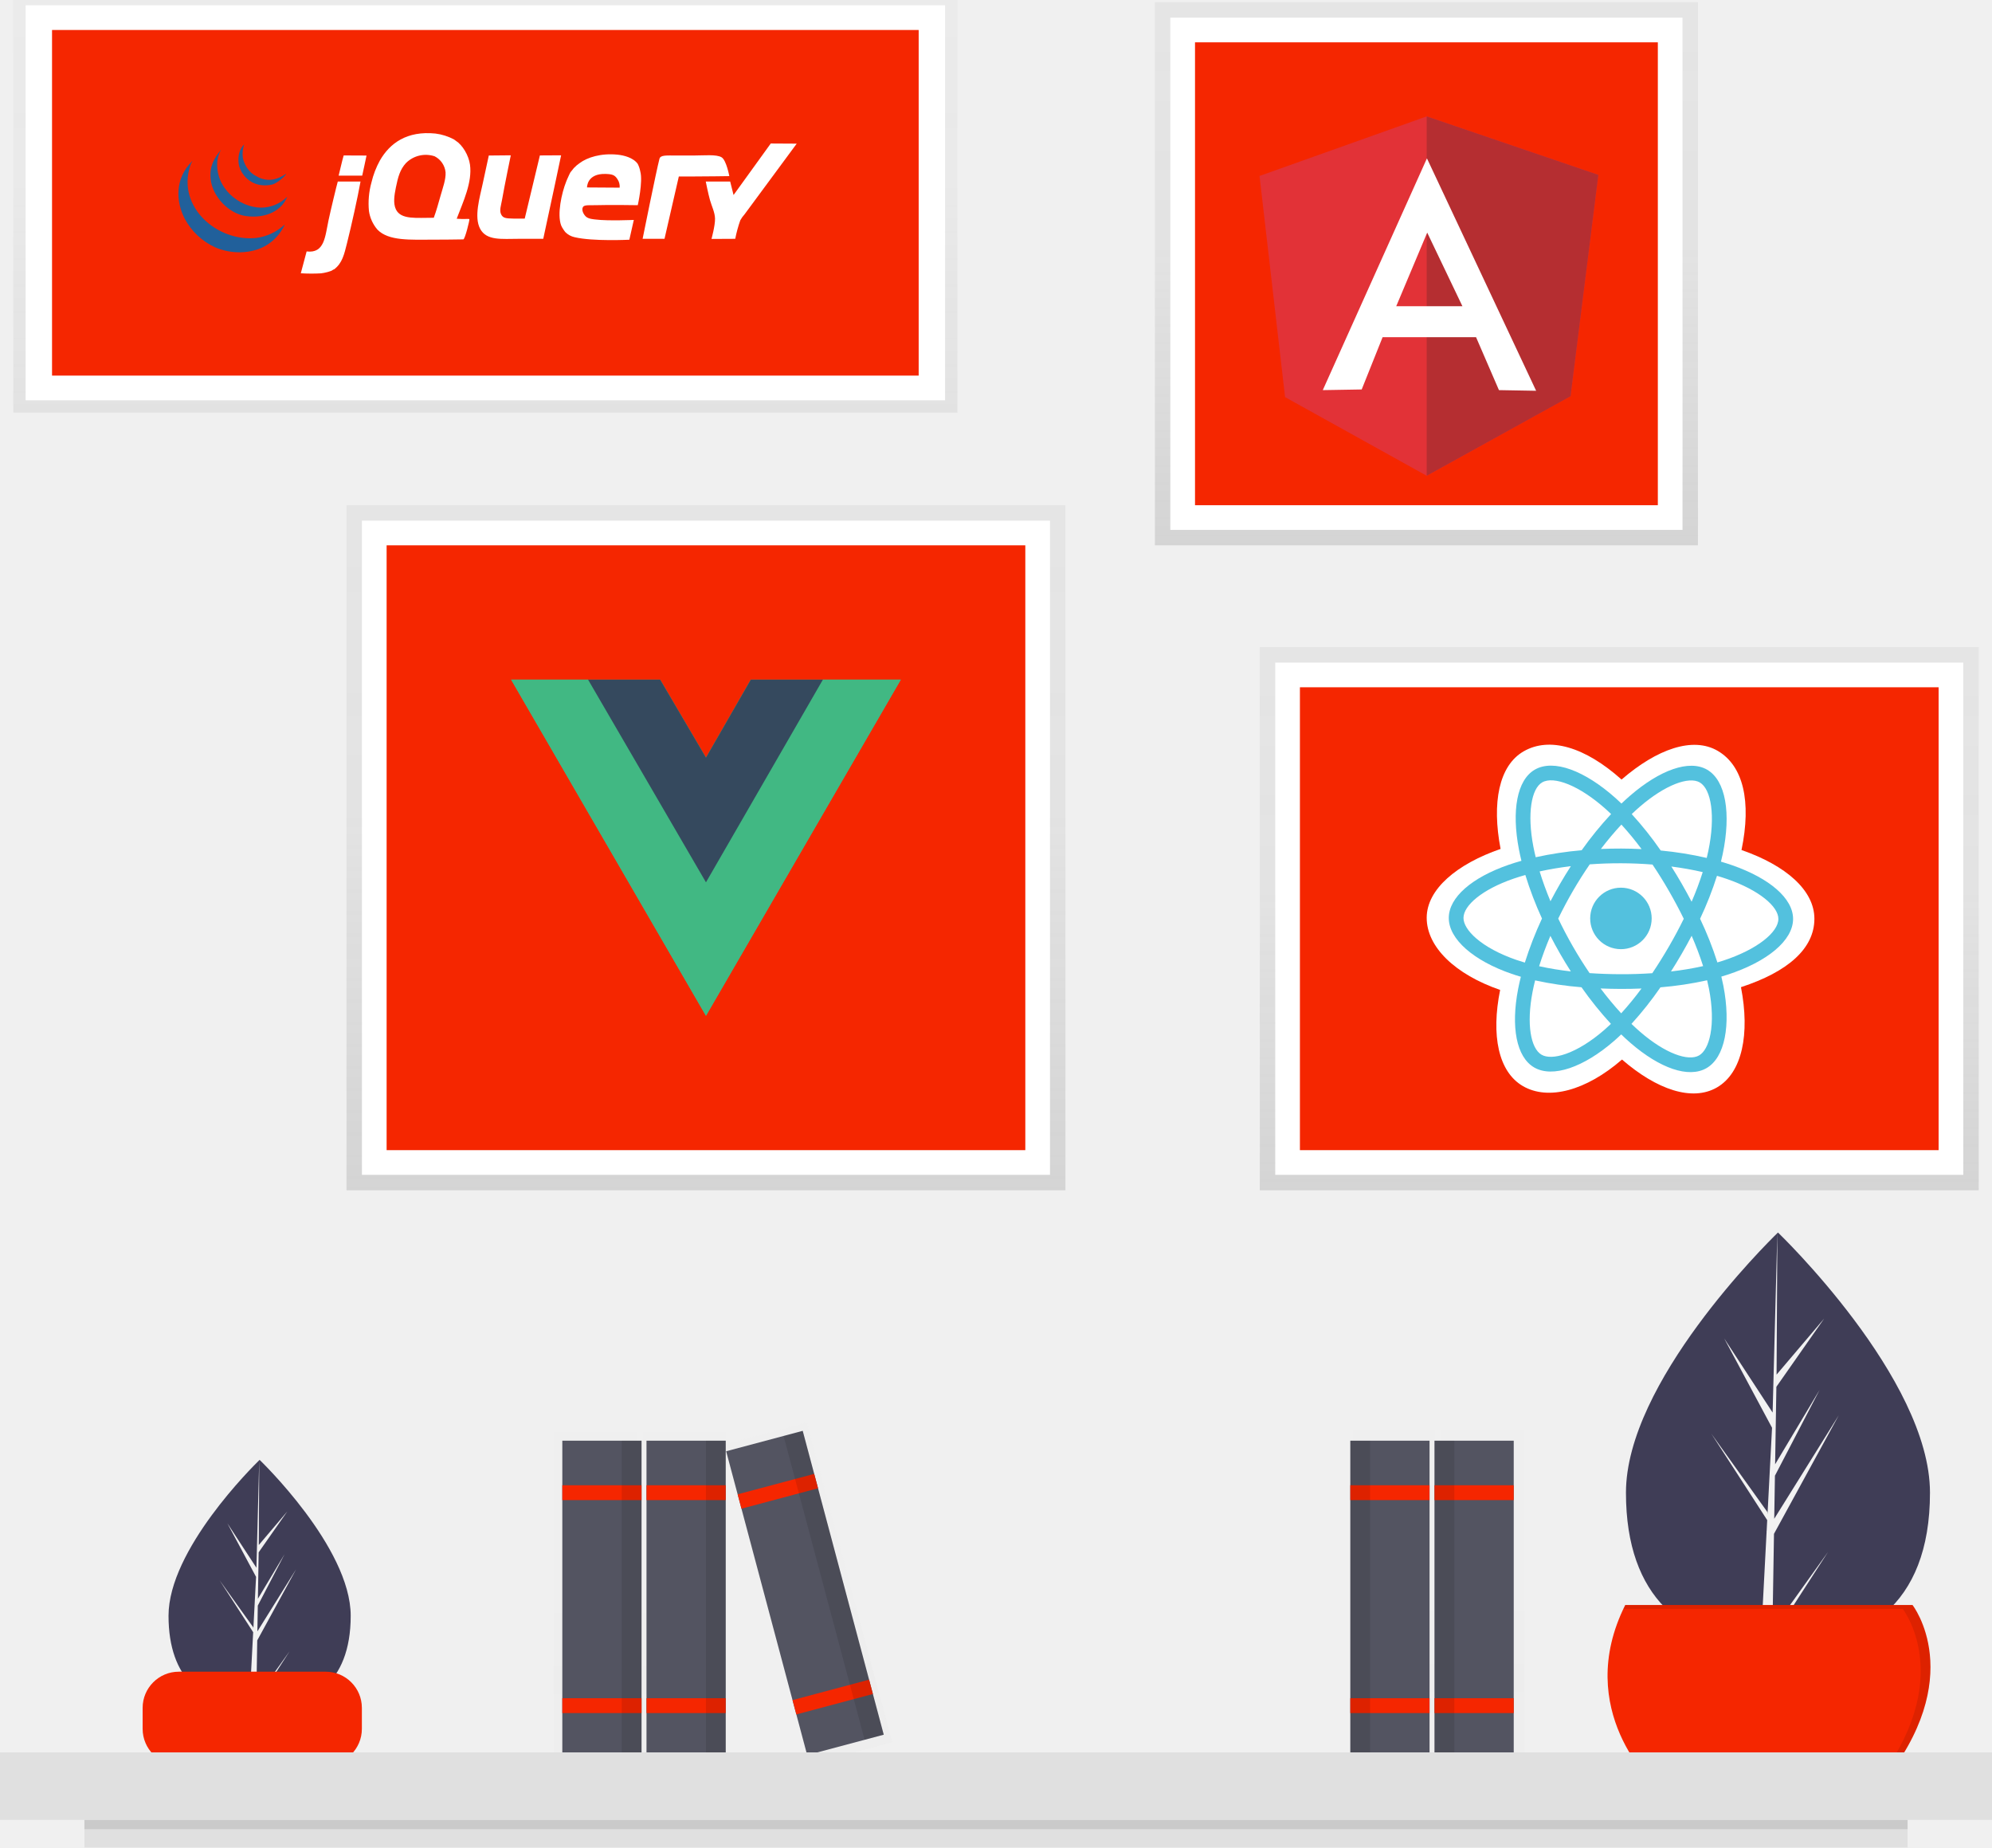
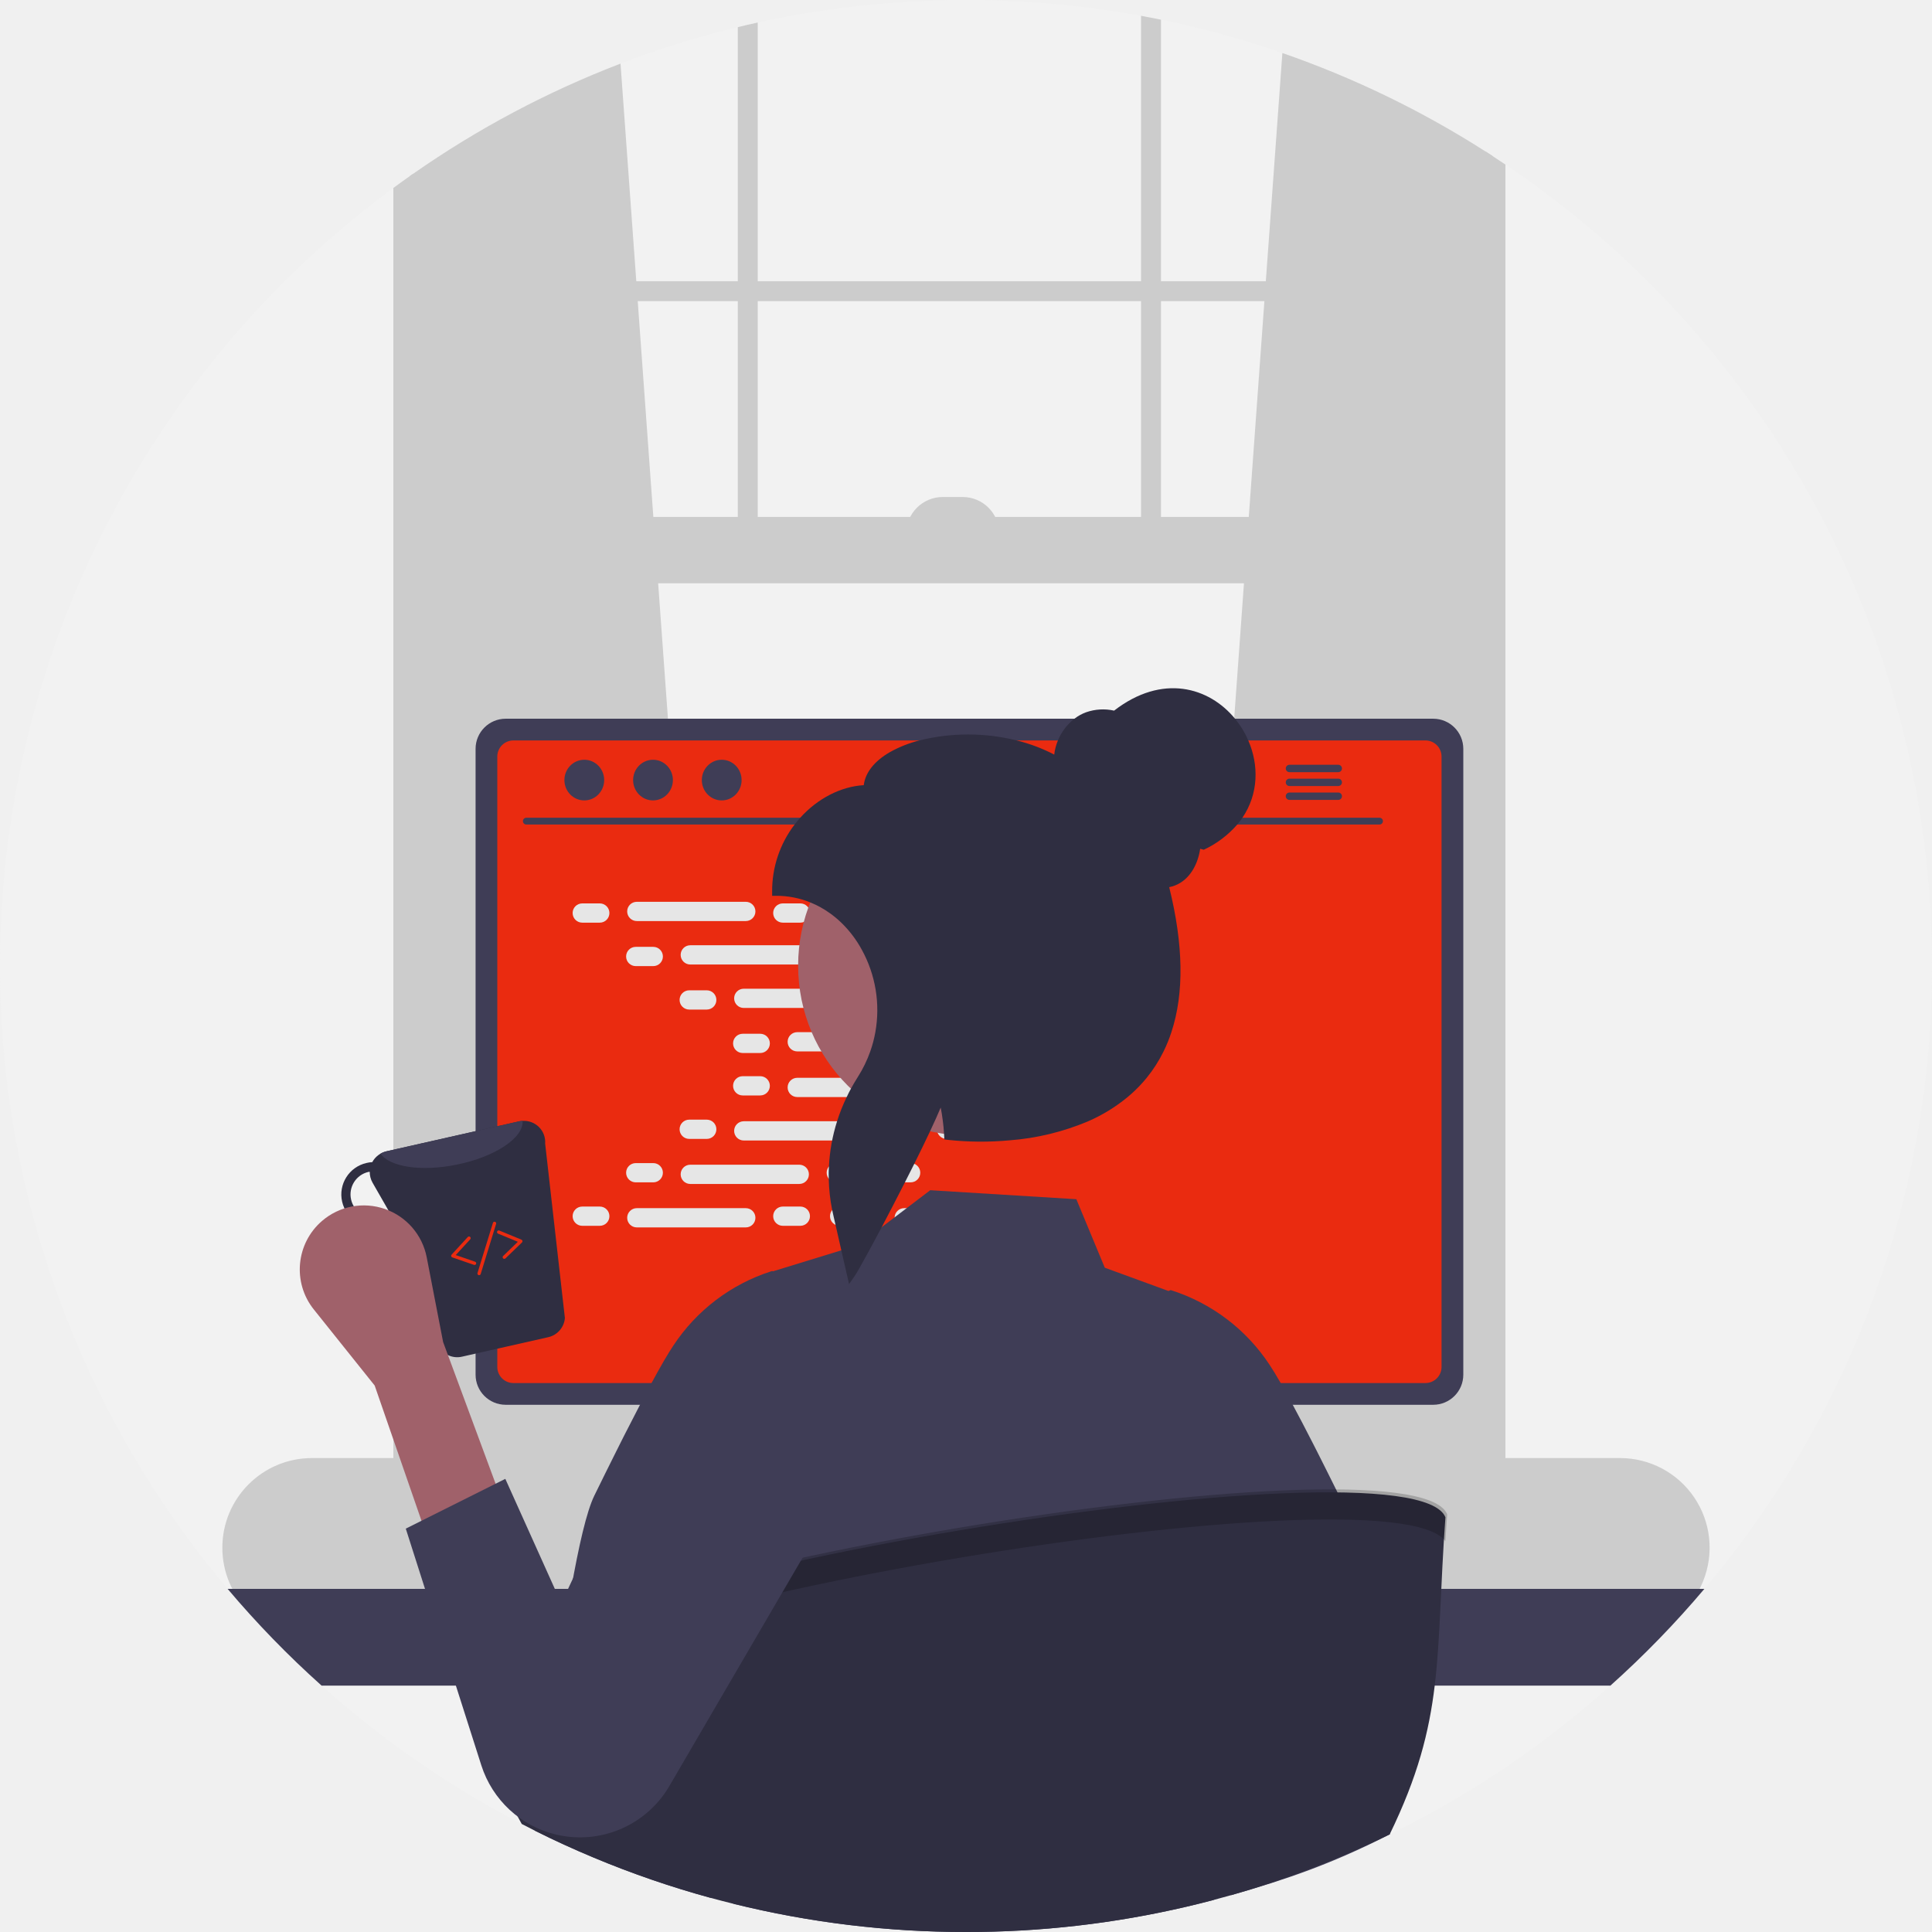
- <svg xmlns="http://www.w3.org/2000/svg" xmlns:xlink="http://www.w3.org/1999/xlink" data-name="Layer 1" width="787.169" height="730" viewBox="0 0 787.169 730">
-   <defs>
-     <linearGradient id="a3c4672e-2259-4d6c-8c24-5949363a8af1-174" x1="278.973" y1="470.295" x2="278.973" y2="199.617" gradientUnits="userSpaceOnUse">
-       <stop offset="0" stop-color="gray" stop-opacity="0.25" />
-       <stop offset="0.535" stop-color="gray" stop-opacity="0.12" />
-       <stop offset="1" stop-color="gray" stop-opacity="0.1" />
-     </linearGradient>
-     <linearGradient id="acf699b8-10e6-407b-86e3-0f7f8fa4bdb6-175" x1="191.795" y1="163.039" x2="191.795" y2="0" xlink:href="#a3c4672e-2259-4d6c-8c24-5949363a8af1-174" />
-     <linearGradient id="b28a1e8f-be05-408d-a6f5-6fd2e5b0337f-176" x1="563.673" y1="215.467" x2="563.673" y2="0.876" xlink:href="#a3c4672e-2259-4d6c-8c24-5949363a8af1-174" />
-     <linearGradient id="f1fc4b36-2829-4464-83b0-fd2af5b19fd6-177" x1="639.878" y1="470.295" x2="639.878" y2="255.703" xlink:href="#a3c4672e-2259-4d6c-8c24-5949363a8af1-174" />
-     <linearGradient id="bb60ebe1-81e2-422a-a970-aa43062904da-178" x1="453.701" y1="780.902" x2="453.701" y2="650.043" gradientTransform="matrix(-1, 0, 0, 1, 1039.585, -85)" xlink:href="#a3c4672e-2259-4d6c-8c24-5949363a8af1-174" />
-     <linearGradient id="a1b2f907-b002-48c8-973d-a12b277f13d1-179" x1="488.734" y1="780.902" x2="488.734" y2="650.043" gradientTransform="matrix(-1, 0, 0, 1, 1039.585, -85)" xlink:href="#a3c4672e-2259-4d6c-8c24-5949363a8af1-174" />
-     <linearGradient id="a8136d5f-4c26-4562-977f-ea29024932d1-180" x1="235.319" y1="696.902" x2="235.319" y2="566.043" xlink:href="#a3c4672e-2259-4d6c-8c24-5949363a8af1-174" />
-     <linearGradient id="eaaf4b84-3353-429f-a894-84d4b3cd89b7-181" x1="270.352" y1="696.902" x2="270.352" y2="566.043" xlink:href="#a3c4672e-2259-4d6c-8c24-5949363a8af1-174" />
-     <linearGradient id="fa1ca12c-a5d3-4b88-b665-ae3e1db189da-182" x1="319.81" y1="696.88" x2="319.81" y2="561.944" xlink:href="#a3c4672e-2259-4d6c-8c24-5949363a8af1-174" />
-   </defs>
-   <path d="M969.076,674.787c0,45.239-26.894,61.036-60.068,61.036-.772,0-1.541-.008-2.304-.029-1.536-.033-3.06-.1-4.563-.209-29.942-2.117-53.204-18.728-53.204-60.799,0-43.535,55.626-98.472,59.822-102.551l.008-.004c.159-.159.242-.238.242-.238S969.076,629.544,969.076,674.787Z" transform="translate(-206.4153 -85)" fill="#3f3d56" />
-   <path d="M906.817,728.902,928.789,698.204l-22.027,34.067-.058,3.524c-1.536-.033-3.06-.1-4.563-.209l2.367-45.26-.017-.351.042-.067.221-4.275L882.673,651.479l22.148,30.948.054.906,1.791-34.196-18.904-35.29,19.133,29.282,1.862-70.893.008-.242v.238l-.309,55.906,18.816-22.164-18.895,26.978-.497,30.618,17.572-29.383L907.806,668.078l-.276,17.021,25.508-40.901-25.604,46.842Z" transform="translate(-206.4153 -85)" fill="#f2f2f2" />
-   <path d="M345,723.419c0,27.107-16.115,36.573-35.993,36.573-.463,0-.923-.005-1.381-.018-.921-.02-1.834-.06-2.734-.125-17.941-1.268-31.88-11.222-31.88-36.43,0-26.086,33.331-59.004,35.845-61.448l.005-.003c.095-.095.145-.143.145-.143S345,696.31,345,723.419Z" transform="translate(-206.4153 -85)" fill="#3f3d56" />
-   <path d="M307.694,755.844l13.166-18.394-13.198,20.413-.035,2.111c-.921-.02-1.834-.06-2.734-.125l1.418-27.119-.01-.21.025-.04.133-2.562-13.231-20.465,13.271,18.544.033.543,1.073-20.49L296.277,686.904l11.465,17.546,1.116-42.479.005-.145v.143l-.185,33.498,11.275-13.281-11.322,16.165-.298,18.346,10.529-17.606L308.287,719.399l-.165,10.199L323.406,705.09,308.064,733.158Z" transform="translate(-206.4153 -85)" fill="#f2f2f2" />
-   <rect x="136.928" y="199.617" width="284.09" height="270.678" fill="url(#a3c4672e-2259-4d6c-8c24-5949363a8af1-174)" />
-   <rect x="143.024" y="205.713" width="271.898" height="258.486" fill="#fff" />
-   <rect x="152.779" y="215.467" width="252.389" height="238.977" fill="#f52600" />
-   <path d="M531.584,353.55h30.797L485.388,486.362,408.396,353.55h58.899l18.093,30.797,17.708-30.797Z" transform="translate(-206.4153 -85)" fill="#41b883" />
-   <path d="M408.396,353.55,485.388,486.362l76.993-132.812H531.584l-46.196,79.687-46.581-79.687Z" transform="translate(-206.4153 -85)" fill="#41b883" />
-   <path d="M438.808,353.55l46.581,80.072,46.196-80.072h-28.487l-17.708,30.797-18.093-30.797Z" transform="translate(-206.4153 -85)" fill="#35495e" />
-   <g opacity="0.5">
-     <rect x="5.247" width="373.097" height="163.039" fill="url(#acf699b8-10e6-407b-86e3-0f7f8fa4bdb6-175)" />
-   </g>
-   <rect x="10.124" y="2.095" width="363.343" height="156.067" fill="#fff" />
-   <rect x="20.564" y="11.849" width="342.463" height="136.558" fill="#f52600" />
-   <path d="M510.99,141.702l10.259.057s-19.073,25.845-20.631,27.952A12.016,12.016,0,0,0,498.954,172.04a52.041,52.041,0,0,0-1.997,7.321l-9.387.047s1.461-5.241,1.4-8.033c-.053-2.439-1.298-4.875-1.996-7.321-.706-2.476-1.664-7.321-1.664-7.321h9.651l1.331,5.324,14.698-20.355" transform="translate(-206.4153 -85)" fill="#fff" />
-   <path d="M491.564,147.153c1.893,1.141,3.055,7.437,3.055,7.437s-9.906.146-15.297.146h-4.659l-5.657,24.624h-8.652s5.384-26.76,6.655-31.612c.412-1.571,2.822-1.301,6.891-1.301H480.4c4.196,0,9.101-.536,11.164.705m-40.277,11.993a5.186,5.186,0,0,0-.915-3.411c-1.012-1.56-1.946-1.923-4.609-2.007-7.517-.236-7.371,5.334-7.371,5.334Zm8.152-6.379c1.102,3.974-.998,13.311-.998,13.311s-10.965-.183-16.971,0c-1.867.057-4.103-.203-4.659.666-.782,1.217.286,3.092,1.191,3.883,1.042.911,3.071,1.015,3.8,1.108,4.875.619,15.077.16,15.077.16l-1.767,7.826s-14.417.723-21.629-.998a7.341,7.341,0,0,1-3.661-1.996c-.246-.266-.46-.628-.693-.942a8.745,8.745,0,0,1-.971-1.721c-1.647-4.389.193-12.797,1.997-17.303.209-.522.472-1.184.749-1.747.346-.702.638-1.494.915-1.913.186-.289.416-.476.609-.749a11.174,11.174,0,0,1,.722-.915,13.713,13.713,0,0,1,2.33-1.996c3.004-2.25,8.442-3.997,14.974-3.328,2.459.253,6.173,1.131,7.986,3.661a11.171,11.171,0,0,1,.998,2.995Zm-39.681-6.349,8.389-.049s-4.675,22.178-7.058,32.993h-9.651c-6.744,0-12.751.835-15.306-3.993-2.479-4.688-.113-12.398.998-17.636.785-3.707,2.44-11.284,2.44-11.284l8.692-.08s-2.456,11.796-3.478,17.686c-.366,2.11-1.121,4.096-.332,5.656.749,1.485,1.797,1.591,4.991,1.664,1.012.024,4.326,0,4.326,0l5.99-24.957m-39.266,15.973c.878-3.121,2.16-6.505,1.997-9.317a7.999,7.999,0,0,0-4.326-6.322,11.085,11.085,0,0,0-11.314,2.662c-2.359,2.556-3.158,5.541-3.993,9.651-.622,3.051-1.131,6.272,0,8.651,2.003,4.207,8.249,3.288,14.974,3.328.998-2.675,1.823-5.68,2.662-8.652Zm11.647-12.312c.958,6.968-2.718,14.658-5.251,21.346,2.582.233,4.845-.036,5.008.157.17.25-1.731,7.983-2.393,8.003-2.049.053-8.841.11-11.673.11-9.241,0-17.886.602-22.294-3.993a14.493,14.493,0,0,1-3.328-7.321,31.047,31.047,0,0,1,.999-11.313,34.242,34.242,0,0,1,3.328-8.652c3.883-6.778,10.638-11.809,21.962-10.648a21.09,21.09,0,0,1,7.321,2.329c.136.08.613.459.722.526,2.662,1.694,5.088,5.737,5.601,9.457ZM351.253,146.457c-.559,2.546-1.118,5.431-1.707,7.947h-9.317c.722-2.788,1.274-5.56,1.997-7.986,2.981,0,5.753.04,9.028.04M339.896,156.733h8.985c-1.175,6.502-3.501,16.99-5.324,24.291-1.141,4.569-1.903,7.903-4.991,10.315-.276.216-.436.114-.666.333-.569.543-3.201,1.172-4.658,1.331a66.98,66.98,0,0,1-7.96-.026c.762-2.785,1.624-6.129,2.303-8.626,7.098.859,7.277-5.85,8.652-12.312.795-3.734,3.205-13.81,3.66-15.307" transform="translate(-206.4153 -85)" fill="#fff" />
-   <path d="M318.932,173.704l-.193.499c-3.281,6.389-9.095,10.309-17.387,10.482a24.309,24.309,0,0,1-9.983-1.996A25.787,25.787,0,0,1,279.391,171.374c-3.431-6.645-4.05-15.889,3.084-22.794.11,0-.865,1.497-.755,1.497l-.196.639c-5.141,16.095,10.698,29.889,26.095,28.311a20.225,20.225,0,0,0,11.313-5.324" transform="translate(-206.4153 -85)" fill="#21609b" />
-   <path d="M309.615,167.049a14.732,14.732,0,0,0,10.316-4.326c-2.096,5.321-8.166,8.741-16.305,7.653-6.815-.912-13.307-7.77-13.976-14.642-.489-5.001,1.254-7.986,4.126-11.607a12.145,12.145,0,0,0-1.464,4.286c-1.091,10.818,8.642,18.578,17.303,18.635" transform="translate(-206.4153 -85)" fill="#21609b" />
-   <path d="M319.541,153.611c-.602,1.381-4.069,3.99-5.6,4.316-6.063,1.292-9.946-1.583-11.98-4.855a14.983,14.983,0,0,1-.961-2.162c-.789-2.682-.426-6.739,1.927-8.838a11.048,11.048,0,0,0-.439,5.823,12.932,12.932,0,0,0,1.604,3.504,9.216,9.216,0,0,0,3.66,3.235,9.71,9.71,0,0,0,1.84.881c1.527.45,4.752,1.634,9.95-1.903" transform="translate(-206.4153 -85)" fill="#21609b" />
-   <rect x="456.377" y="0.876" width="214.592" height="214.592" fill="url(#b28a1e8f-be05-408d-a6f5-6fd2e5b0337f-176)" />
-   <rect x="462.474" y="6.972" width="202.399" height="202.399" fill="#fff" />
-   <rect x="472.228" y="16.726" width="182.891" height="182.891" fill="#f52600" />
-   <path d="M704.136,154.523l66.053-23.535,67.832,23.116-10.983,87.392-56.849,31.484-55.96-31.066Z" transform="translate(-206.4153 -85)" fill="#e23237" />
-   <path d="M838.021,154.105l-67.832-23.116v141.992l56.849-31.432,10.983-87.444Z" transform="translate(-206.4153 -85)" fill="#b52e31" />
-   <path d="M770.294,147.568l-41.159,91.576,15.376-.261,8.264-20.659h36.923l9.048,20.92,14.696.261-43.147-91.837Zm.105,29.34,13.911,29.078H758.16l12.239-29.078Z" transform="translate(-206.4153 -85)" fill="#fff" />
-   <rect x="497.832" y="255.703" width="284.09" height="214.592" fill="url(#f1fc4b36-2829-4464-83b0-fd2af5b19fd6-177)" />
-   <rect x="503.929" y="261.8" width="271.898" height="202.399" fill="#fff" />
-   <rect x="513.683" y="271.554" width="252.389" height="182.891" fill="#f52600" />
-   <path d="M770.198,447.589c-.037,11.57,11.227,22.406,29.019,28.551-3.613,17.895-.739,32.337,8.994,37.991,10.004,5.812,24.949,1.858,39.161-10.486,13.777,11.932,27.724,16.655,37.485,11.046,10.032-5.765,13.126-21.167,9.529-39.644,18.571-6.075,28.978-15.252,29.015-26.974.036-11.302-11.252-21.114-28.804-27.219,3.996-19.216.706-33.309-9.43-39.196-9.772-5.677-23.912-.801-37.969,11.355-14.543-12.995-28.515-16.992-38.678-11.152-9.799,5.631-12.636,20.317-9.126,38.566C782.164,426.372,770.233,436.333,770.198,447.589Z" transform="translate(-206.4153 -85)" fill="#fff" />
-   <path d="M890.856,426.849q-2.17-.752-4.376-1.394.371-1.486.686-2.985c3.366-16.084,1.239-29.056-6.15-33.347-7.085-4.116-18.706.116-30.462,10.281q-1.738,1.506-3.397,3.098-1.104-1.065-2.248-2.089c-12.252-10.948-24.553-15.584-31.962-11.327-7.104,4.082-9.243,16.265-6.306,31.527q.438,2.267.991,4.51c-1.744.489-3.429,1.012-5.041,1.568-14.42,4.976-23.645,12.818-23.67,20.982-.027,8.432,9.822,16.921,24.81,22.097q1.823.627,3.675,1.162-.61,2.411-1.084,4.854c-2.893,14.978-.708,26.885,6.351,30.987,7.291,4.235,19.565-.056,31.536-10.453q1.419-1.233,2.847-2.608,1.786,1.734,3.667,3.367c11.532,9.987,22.94,14.041,30.019,9.973,7.311-4.202,9.723-16.978,6.693-32.542q-.347-1.783-.804-3.64,1.293-.377,2.533-.782c15.614-5.118,25.788-13.441,25.815-21.986.026-8.193-9.445-16.148-24.124-21.253Z" transform="translate(-206.4153 -85)" fill="#53c1de" />
-   <path d="M887.353,464.565c-.744.244-1.509.479-2.287.708a136.419,136.419,0,0,0-6.835-17.258,136.361,136.361,0,0,0,6.675-16.964c1.39.408,2.74.837,4.041,1.289,12.577,4.373,20.237,10.806,20.221,15.744-.017,5.26-8.333,12.062-21.814,16.482Zm-5.623,11.055c1.34,6.882,1.515,13.101.597,17.959-.824,4.365-2.463,7.272-4.481,8.432-4.296,2.468-13.456-.787-23.317-9.327q-1.696-1.469-3.412-3.13A136.587,136.587,0,0,0,862.568,475.109a135.683,135.683,0,0,0,18.436-2.782q.41,1.681.726,3.294Zm-56.593,25.796c-4.194,1.466-7.53,1.498-9.543.329-4.284-2.488-6.038-12.05-3.564-24.859q.441-2.271,1.008-4.514a136.677,136.677,0,0,0,18.327,2.712,141.437,141.437,0,0,0,11.634,14.467q-1.27,1.221-2.6,2.379c-5.294,4.598-10.594,7.855-15.261,9.487ZM805.629,464.275c-6.627-2.289-12.097-5.253-15.842-8.48-3.365-2.901-5.06-5.776-5.053-8.104.016-4.954,7.422-11.25,19.755-15.506q2.322-.798,4.688-1.459a139.397,139.397,0,0,0,6.577,17.204,141.512,141.512,0,0,0-6.769,17.407Q807.294,464.847,805.629,464.275Zm6.72-44.76c-2.516-13.076-.787-22.929,3.494-25.389,4.561-2.621,14.613,1.169,25.192,10.621.676.604,1.355,1.237,2.035,1.891a139.285,139.285,0,0,0-11.635,14.306,142.021,142.021,0,0,0-18.165,2.764q-.514-2.086-.922-4.195Zm58.643,14.677q-1.984-3.453-4.116-6.817c4.34.562,8.496,1.303,12.399,2.208a123.985,123.985,0,0,1-4.392,11.702q-1.875-3.585-3.892-7.092ZM847.133,410.804a124.302,124.302,0,0,1,7.976,9.691q-8.035-.405-16.081-.054c2.654-3.477,5.372-6.707,8.105-9.636ZM822.972,434.079q-2.013,3.466-3.863,7.024c-1.68-4.02-3.116-7.971-4.286-11.787,3.885-.857,8.027-1.553,12.342-2.079Q824.988,430.609,822.972,434.079Zm4.185,34.747a123.758,123.758,0,0,1-12.533-2.056c1.214-3.875,2.706-7.902,4.448-11.998q1.834,3.571,3.835,7.052Q824.949,465.376,827.157,468.826Zm19.9,16.555c-2.745-2.981-5.483-6.278-8.155-9.823q3.907.166,7.96.179,4.16.013,8.214-.157A123.602,123.602,0,0,1,847.058,485.381Zm27.839-30.641a123.437,123.437,0,0,1,4.531,11.983,123.352,123.352,0,0,1-12.699,2.123q2.168-3.413,4.199-6.91,2.064-3.554,3.969-7.196Zm-8.995,4.277q-3.108,5.361-6.56,10.511c-4.038.276-8.21.411-12.461.398-4.234-.013-8.352-.158-12.317-.428q-3.507-5.157-6.616-10.569-3.092-5.379-5.77-10.981,2.704-5.583,5.822-10.95v.001q3.115-5.365,6.63-10.482c4.047-.293,8.197-.44,12.391-.427,4.213.013,8.366.188,12.41.509q3.445,5.127,6.522,10.488,3.093,5.371,5.831,10.935-2.744,5.6-5.881,10.995Zm12.195-64.868c4.548,2.642,6.286,13.244,3.38,27.13q-.286,1.357-.62,2.703a139.239,139.239,0,0,0-18.183-2.932,136.542,136.542,0,0,0-11.456-14.39q1.533-1.469,3.138-2.86c10.073-8.71,19.471-12.132,23.741-9.651Z" transform="translate(-206.4153 -85)" fill="#fff" />
-   <path d="M846.989,435.738a12.15,12.15,0,1,1-12.188,12.111,12.149,12.149,0,0,1,12.188-12.111" transform="translate(-206.4153 -85)" fill="#53c1de" />
-   <g opacity="0.7">
-     <g opacity="0.1">
-       <polygon points="602.37 565.043 602.37 583.59 602.37 589.773 602.37 672.203 602.37 678.386 602.37 695.902 577.64 695.902 569.397 695.902 569.397 678.386 569.397 672.203 569.397 589.773 569.397 583.59 569.397 565.043 577.64 565.043 602.37 565.043" fill="url(#bb60ebe1-81e2-422a-a970-aa43062904da-178)" />
-     </g>
-     <g opacity="0.1">
-       <polygon points="567.337 565.043 567.337 583.59 567.337 589.773 567.337 672.203 567.337 678.386 567.337 695.902 542.607 695.902 534.364 695.902 534.364 678.386 534.364 672.203 534.364 589.773 534.364 583.59 534.364 565.043 542.607 565.043 567.337 565.043" fill="url(#a1b2f907-b002-48c8-973d-a12b277f13d1-179)" />
-     </g>
-   </g>
-   <rect x="56.364" y="660.516" width="86.635" height="36.866" rx="14.297" fill="#f52600" />
-   <g opacity="0.7">
-     <g opacity="0.1">
-       <polygon points="218.832 566.043 218.832 584.59 218.832 590.773 218.832 673.203 218.832 679.386 218.832 696.902 243.562 696.902 251.805 696.902 251.805 679.386 251.805 673.203 251.805 590.773 251.805 584.59 251.805 566.043 243.562 566.043 218.832 566.043" fill="url(#a8136d5f-4c26-4562-977f-ea29024932d1-180)" />
-     </g>
-     <g opacity="0.1">
-       <polygon points="253.866 566.043 253.866 584.59 253.866 590.773 253.866 673.203 253.866 679.386 253.866 696.902 278.595 696.902 286.838 696.902 286.838 679.386 286.838 673.203 286.838 590.773 286.838 584.59 286.838 566.043 278.595 566.043 253.866 566.043" fill="url(#eaaf4b84-3353-429f-a894-84d4b3cd89b7-181)" />
-     </g>
-     <g opacity="0.1">
-       <polygon points="352.601 688.383 325.251 585.838 325.251 585.838 323.658 579.865 323.658 579.865 318.878 561.944 287.019 570.441 291.799 588.362 291.799 588.362 293.068 593.119 314.635 673.982 314.635 673.982 316.228 679.955 316.228 679.955 320.742 696.88 352.601 688.383" fill="url(#fa1ca12c-a5d3-4b88-b665-ae3e1db189da-182)" />
-     </g>
-   </g>
-   <rect x="222.207" y="569.241" width="31.309" height="124.256" fill="#535461" />
-   <rect x="222.207" y="586.853" width="31.309" height="5.87" fill="#f52600" />
-   <rect x="222.207" y="670.994" width="31.309" height="5.87" fill="#f52600" />
-   <rect x="245.689" y="569.241" width="7.827" height="124.256" opacity="0.1" />
-   <rect x="255.473" y="569.241" width="31.309" height="124.256" fill="#535461" />
-   <rect x="255.473" y="586.853" width="31.309" height="5.87" fill="#f52600" />
-   <rect x="255.473" y="670.994" width="31.309" height="5.87" fill="#f52600" />
-   <rect x="278.954" y="569.241" width="7.827" height="124.256" opacity="0.1" />
-   <rect x="508.851" y="652.285" width="31.309" height="124.256" transform="translate(-372.8078 74.29859) rotate(-14.93399)" fill="#535461" />
-   <rect x="498.135" y="671.3" width="31.309" height="5.87" transform="translate(-362.8158 70.17999) rotate(-14.93399)" fill="#f52600" />
-   <rect x="519.819" y="752.6" width="31.309" height="5.87" transform="translate(-383.0349 78.51409) rotate(-14.93399)" fill="#f52600" />
-   <rect x="531.936" y="649.259" width="7.827" height="124.256" transform="translate(-371.6449 77.11985) rotate(-14.93399)" opacity="0.1" />
-   <rect x="773.279" y="654.241" width="31.309" height="124.256" transform="translate(1371.451 1347.739) rotate(-180)" fill="#535461" />
-   <rect x="773.279" y="671.853" width="31.309" height="5.87" transform="translate(1371.451 1264.575) rotate(-180)" fill="#f52600" />
-   <rect x="773.279" y="755.994" width="31.309" height="5.87" transform="translate(1371.451 1432.859) rotate(-180)" fill="#f52600" />
-   <rect x="773.279" y="654.241" width="7.827" height="124.256" transform="translate(1347.97 1347.739) rotate(-180)" opacity="0.1" />
-   <rect x="740.014" y="654.241" width="31.309" height="124.256" transform="translate(1304.921 1347.739) rotate(-180)" fill="#535461" />
-   <rect x="740.014" y="671.853" width="31.309" height="5.87" transform="translate(1304.921 1264.575) rotate(-180)" fill="#f52600" />
-   <rect x="740.014" y="755.994" width="31.309" height="5.87" transform="translate(1304.921 1432.859) rotate(-180)" fill="#f52600" />
-   <rect x="740.014" y="654.241" width="7.827" height="124.256" transform="translate(1281.439 1347.739) rotate(-180)" opacity="0.1" />
-   <path d="M848.654,719.163H962.166s22.393,28.571-12.355,71.041H860.237S827.805,760.861,848.654,719.163Z" transform="translate(-206.4153 -85)" fill="#f52600" />
-   <g opacity="0.1">
-     <path d="M962.166,719.163H848.654c-.259.517-.503,1.031-.745,1.544H958.305s21.844,27.881-11.117,69.497h2.623C984.559,747.734,962.166,719.163,962.166,719.163Z" transform="translate(-206.4153 -85)" />
-   </g>
-   <rect y="692.4" width="787.169" height="26.684" fill="#e0e0e0" />
-   <rect x="33.355" y="719.084" width="720.46" height="10.916" fill="#e0e0e0" />
-   <rect x="33.355" y="719.084" width="720.46" height="3.639" opacity="0.1" />
+ <svg xmlns="http://www.w3.org/2000/svg" data-name="Layer 1" width="578" height="578" viewBox="0 0 578 578">
+   <path d="M889,450a287.861,287.861,0,0,1-68.09,186.34c-1.6,1.9-3.23,3.77-4.89,5.63a290.588,290.588,0,0,1-67.49,55.99q-8.67,5.205-17.72,9.81c-.61.31-1.23.62-1.84.92-.73.37-1.47.73-2.21,1.09A286.159,286.159,0,0,1,679.24,728q-2.55.72-5.11,1.4a288.588,288.588,0,0,1-65.84,9.49c-1.16.03-2.3.05-3.4.07-.39.01-.77.02-1.15.02-1.25.01-2.49.02-3.74.02a289.271,289.271,0,0,1-69.54-8.43q-3.42-.84-6.81-1.77a285.473,285.473,0,0,1-34.97-12.03q-9-3.75-17.68-8.09c-1.31-.66-2.62-1.32-3.91-2-.55-.27-1.09-.56-1.63-.84a290.458,290.458,0,0,1-81.65-64.06c-1.6-1.79-3.17-3.61-4.72-5.44a289.025,289.025,0,0,1,49.59-419.1c1.64-1.21,3.29-2.41,4.96-3.58q.495-.345.99-.69a286.753,286.753,0,0,1,97.1-43.85c1.98-.49,3.96-.95,5.96-1.38a291.798,291.798,0,0,1,114.68-2.01c1.99.37,3.98.75,5.96,1.16a287.281,287.281,0,0,1,97.1,39.43c.66.42,1.32.84,1.98,1.28,1.33.86,2.66,1.74,3.97,2.63A288.686,288.686,0,0,1,889,450Z" transform="translate(-311 -161)" fill="#f2f2f2" />
+   <path d="M527,599.51l-92.37,8.2-.99.09V213.66q.495-.345.99-.69a288.323,288.323,0,0,1,62.01-32.94l4.72,65.1.43,5.96,4.67,64.56L507.9,335.51l18.93,261.7Z" transform="translate(-311 -161)" fill="#ccc" />
+   <path d="M755.43,206.32c.66.42,1.32.84,1.98,1.28V607.8l-1.98-.18-91.37-8.11.17-2.3L683.16,335.51l1.44-19.86,4.67-64.56.43-5.96,4.95-68.27A287.687,287.687,0,0,1,755.43,206.32Z" transform="translate(-311 -161)" fill="#ccc" />
+   <path d="M755.43,206.32V613.26c0,7.81-5.38,14.16-12,14.16H446.63c-5.48,0-10.13-4.36-11.54-10.31a16.108,16.108,0,0,1-.46-3.85V212.97q-.495.345-.99.69c-1.67,1.17-3.32,2.37-4.96,3.58V613.26a22.919,22.919,0,0,0,6.18,16,17.06,17.06,0,0,0,7.78,4.66,15.118,15.118,0,0,0,3.99.53h296.8a15.249,15.249,0,0,0,4-.53c7.98-2.15,13.95-10.59,13.95-20.66V210.23c-1.31-.89-2.64-1.77-3.97-2.63C756.75,207.16,756.09,206.74,755.43,206.32Z" transform="translate(-311 -161)" fill="#ccc" />
+   <rect x="120.655" y="84.134" width="326.752" height="5.959" fill="#ccc" />
+   <path d="M531.73,169.12c1.98-.49,3.96-.95,5.96-1.38V329.55h-5.96Z" transform="translate(-311 -161)" fill="#ccc" />
+   <path d="M652.37,165.73c1.99.37,3.98.75,5.96,1.16V329.55h-5.96Z" transform="translate(-311 -161)" fill="#ccc" />
+   <path d="M795.65,597.21H404.34a26.82,26.82,0,0,0,0,53.64H795.65a26.76,26.76,0,0,0,20.12-9.11,27.096,27.096,0,0,0,3.02-4.18,25.54,25.54,0,0,0,1.75-3.56,26.803,26.803,0,0,0-24.89-36.79Z" transform="translate(-311 -161)" fill="#ccc" />
+   <rect x="122.642" y="154.649" width="324.766" height="19.863" fill="#ccc" />
+   <path d="M282.045,148.69h5.959a10.925,10.925,0,0,1,10.925,10.925v0a0,0,0,0,1,0,0h-27.809a0,0,0,0,1,0,0v0a10.925,10.925,0,0,1,10.925-10.925Z" fill="#ccc" />
+   <path d="M820.91,636.34a289.004,289.004,0,0,1-28.12,28.95H407.21a289.004,289.004,0,0,1-28.12-28.95Z" transform="translate(-311 -161)" fill="#3f3d56" />
+   <path d="M632.28,536.07H567.36a3.175,3.175,0,0,0-1.03.16,3.448,3.448,0,0,0-2.43,3.3V642.09h71.85V539.53A3.463,3.463,0,0,0,632.28,536.07Zm-24.57,50.6a7.531,7.531,0,0,1-1.56,4.6,7.665,7.665,0,0,1-13.78-4.6v-11.9a7.67,7.67,0,0,1,15.34,0Z" transform="translate(-311 -161)" fill="#2f2e41" />
+   <path d="M563.68,638.81v9.89a1.94,1.94,0,0,0,1.93,1.94h68.43a1.946,1.946,0,0,0,1.93-1.94v-9.89Z" transform="translate(-311 -161)" fill="#3f3d56" />
+   <path d="M739.78,376.02H462.28a9.011,9.011,0,0,0-9,8.99V572.27a9.007,9.007,0,0,0,9,9h277.5a9.007,9.007,0,0,0,9-9V385.01A9.012,9.012,0,0,0,739.78,376.02Z" transform="translate(-311 -161)" fill="#3f3d56" />
+   <path d="M737.46,382.52H464.59a4.82,4.82,0,0,0-4.81,4.82V569.96a4.818,4.818,0,0,0,4.81,4.81H737.46a4.818,4.818,0,0,0,4.81-4.81V387.34A4.821,4.821,0,0,0,737.46,382.52Z" transform="translate(-311 -161)" fill="#ea2b10" />
+   <path d="M687.24,650.48l-2.52-11.97a2.992,2.992,0,0,0-1.86-2.17,2.894,2.894,0,0,0-1.06-.2H524.49a2.895,2.895,0,0,0-1.06.2,2.993,2.993,0,0,0-1.86,2.17l-2.52,11.97a2.987,2.987,0,0,0,2.92,3.6H684.31a2.948,2.948,0,0,0,2.32-1.11A2.985,2.985,0,0,0,687.24,650.48Z" transform="translate(-311 -161)" fill="#2f2e41" />
+   <rect x="214.643" y="477.296" width="5" height="3" rx="0.488" fill="#3f3d56" />
+   <rect x="224.643" y="477.296" width="5" height="3" rx="0.488" fill="#3f3d56" />
+   <rect x="234.643" y="477.296" width="5" height="3" rx="0.488" fill="#3f3d56" />
+   <rect x="244.643" y="477.296" width="5" height="3" rx="0.488" fill="#3f3d56" />
+   <rect x="254.643" y="477.296" width="5" height="3" rx="0.488" fill="#3f3d56" />
+   <rect x="264.643" y="477.296" width="5" height="3" rx="0.488" fill="#3f3d56" />
+   <rect x="274.643" y="477.296" width="5" height="3" rx="0.488" fill="#3f3d56" />
+   <rect x="284.643" y="477.296" width="5" height="3" rx="0.488" fill="#3f3d56" />
+   <rect x="294.643" y="477.296" width="5" height="3" rx="0.488" fill="#3f3d56" />
+   <rect x="304.643" y="477.296" width="5" height="3" rx="0.488" fill="#3f3d56" />
+   <rect x="314.643" y="477.296" width="5" height="3" rx="0.488" fill="#3f3d56" />
+   <rect x="324.643" y="477.296" width="5" height="3" rx="0.488" fill="#3f3d56" />
+   <rect x="334.643" y="477.296" width="5" height="3" rx="0.488" fill="#3f3d56" />
+   <rect x="344.643" y="477.296" width="5" height="3" rx="0.488" fill="#3f3d56" />
+   <rect x="354.643" y="477.296" width="5" height="3" rx="0.488" fill="#3f3d56" />
+   <rect x="364.643" y="477.296" width="5" height="3" rx="0.488" fill="#3f3d56" />
+   <rect x="214.525" y="482.296" width="5" height="3" rx="0.488" fill="#3f3d56" />
+   <rect x="224.525" y="482.296" width="5" height="3" rx="0.488" fill="#3f3d56" />
+   <rect x="234.525" y="482.296" width="5" height="3" rx="0.488" fill="#3f3d56" />
+   <rect x="244.525" y="482.296" width="5" height="3" rx="0.488" fill="#3f3d56" />
+   <rect x="254.525" y="482.296" width="5" height="3" rx="0.488" fill="#3f3d56" />
+   <rect x="264.525" y="482.296" width="5" height="3" rx="0.488" fill="#3f3d56" />
+   <rect x="274.525" y="482.296" width="5" height="3" rx="0.488" fill="#3f3d56" />
+   <rect x="284.525" y="482.296" width="5" height="3" rx="0.488" fill="#3f3d56" />
+   <rect x="294.525" y="482.296" width="5" height="3" rx="0.488" fill="#3f3d56" />
+   <rect x="304.525" y="482.296" width="5" height="3" rx="0.488" fill="#3f3d56" />
+   <rect x="314.525" y="482.296" width="5" height="3" rx="0.488" fill="#3f3d56" />
+   <rect x="324.525" y="482.296" width="5" height="3" rx="0.488" fill="#3f3d56" />
+   <rect x="334.525" y="482.296" width="5" height="3" rx="0.488" fill="#3f3d56" />
+   <rect x="344.525" y="482.296" width="5" height="3" rx="0.488" fill="#3f3d56" />
+   <rect x="354.525" y="482.296" width="5" height="3" rx="0.488" fill="#3f3d56" />
+   <rect x="364.525" y="482.296" width="5" height="3" rx="0.488" fill="#3f3d56" />
+   <rect x="262.525" y="488.296" width="40" height="3" rx="0.488" fill="#3f3d56" />
+   <path d="M723.748,407.677H468.425a1.016,1.016,0,0,1,0-2.031H723.748a1.016,1.016,0,0,1,0,2.031Z" transform="translate(-311 -161)" fill="#3f3d56" />
+   <ellipse cx="174.805" cy="233.379" rx="5.95" ry="6.083" fill="#3f3d56" />
+   <ellipse cx="195.361" cy="233.379" rx="5.95" ry="6.083" fill="#3f3d56" />
+   <ellipse cx="215.917" cy="233.379" rx="5.95" ry="6.083" fill="#3f3d56" />
+   <path d="M711.37,389.8h-14.6a1.105,1.105,0,0,0,0,2.21h14.6a1.105,1.105,0,0,0,0-2.21Z" transform="translate(-311 -161)" fill="#3f3d56" />
+   <path d="M711.37,393.95h-14.6a1.105,1.105,0,0,0,0,2.21h14.6a1.105,1.105,0,0,0,0-2.21Z" transform="translate(-311 -161)" fill="#3f3d56" />
+   <path d="M711.37,398.1h-14.6a1.105,1.105,0,0,0,0,2.21h14.6a1.105,1.105,0,0,0,0-2.21Z" transform="translate(-311 -161)" fill="#3f3d56" />
+   <rect x="171.314" y="270.273" width="11.006" height="5.76" rx="2.88" fill="#e6e6e6" />
+   <rect x="231.314" y="270.273" width="11.006" height="5.76" rx="2.88" fill="#e6e6e6" />
+   <rect x="248.314" y="270.273" width="11.006" height="5.76" rx="2.88" fill="#e6e6e6" />
+   <rect x="187.634" y="269.793" width="38.366" height="5.76" rx="2.88" fill="#e6e6e6" />
+   <rect x="267.634" y="269.793" width="38.366" height="5.76" rx="2.88" fill="#e6e6e6" />
+   <rect x="187.314" y="283.273" width="11.006" height="5.76" rx="2.88" fill="#e6e6e6" />
+   <rect x="247.314" y="283.273" width="11.006" height="5.76" rx="2.88" fill="#e6e6e6" />
+   <rect x="264.314" y="283.273" width="11.006" height="5.76" rx="2.88" fill="#e6e6e6" />
+   <rect x="203.634" y="282.793" width="38.366" height="5.76" rx="2.88" fill="#e6e6e6" />
+   <rect x="283.634" y="282.793" width="38.366" height="5.76" rx="2.88" fill="#e6e6e6" />
+   <rect x="203.314" y="296.273" width="11.006" height="5.76" rx="2.88" fill="#e6e6e6" />
+   <rect x="263.314" y="296.273" width="11.006" height="5.76" rx="2.88" fill="#e6e6e6" />
+   <rect x="280.314" y="296.273" width="11.006" height="5.76" rx="2.88" fill="#e6e6e6" />
+   <rect x="219.634" y="295.793" width="38.366" height="5.76" rx="2.88" fill="#e6e6e6" />
+   <rect x="299.634" y="295.793" width="38.366" height="5.76" rx="2.88" fill="#e6e6e6" />
+   <rect x="219.314" y="309.273" width="11.006" height="5.76" rx="2.88" fill="#e6e6e6" />
+   <rect x="279.314" y="309.273" width="11.006" height="5.76" rx="2.88" fill="#e6e6e6" />
+   <rect x="296.314" y="309.273" width="11.006" height="5.76" rx="2.88" fill="#e6e6e6" />
+   <rect x="235.634" y="308.793" width="38.366" height="5.76" rx="2.88" fill="#e6e6e6" />
+   <rect x="231.314" y="360.967" width="11.006" height="5.76" rx="2.88" fill="#e6e6e6" />
+   <rect x="248.314" y="360.967" width="11.006" height="5.76" rx="2.88" fill="#e6e6e6" />
+   <rect x="267.634" y="361.447" width="38.366" height="5.76" rx="2.88" fill="#e6e6e6" />
+   <rect x="171.314" y="360.967" width="11.006" height="5.76" rx="2.88" fill="#e6e6e6" />
+   <rect x="187.634" y="361.447" width="38.366" height="5.76" rx="2.88" fill="#e6e6e6" />
+   <rect x="187.314" y="347.967" width="11.006" height="5.76" rx="2.88" fill="#e6e6e6" />
+   <rect x="247.314" y="347.967" width="11.006" height="5.76" rx="2.88" fill="#e6e6e6" />
+   <rect x="264.314" y="347.967" width="11.006" height="5.76" rx="2.88" fill="#e6e6e6" />
+   <rect x="203.634" y="348.447" width="38.366" height="5.76" rx="2.88" fill="#e6e6e6" />
+   <rect x="203.314" y="334.967" width="11.006" height="5.76" rx="2.88" fill="#e6e6e6" />
+   <rect x="263.314" y="334.967" width="11.006" height="5.76" rx="2.88" fill="#e6e6e6" />
+   <rect x="280.314" y="334.967" width="11.006" height="5.76" rx="2.88" fill="#e6e6e6" />
+   <rect x="219.634" y="335.447" width="38.366" height="5.76" rx="2.88" fill="#e6e6e6" />
+   <rect x="219.314" y="321.967" width="11.006" height="5.76" rx="2.88" fill="#e6e6e6" />
+   <rect x="279.314" y="321.967" width="11.006" height="5.76" rx="2.88" fill="#e6e6e6" />
+   <rect x="296.314" y="321.967" width="11.006" height="5.76" rx="2.88" fill="#e6e6e6" />
+   <rect x="235.634" y="322.447" width="38.366" height="5.76" rx="2.88" fill="#e6e6e6" />
+   <path d="M726.81,709.77c-.61.31-1.23.62-1.84.92-15.8,7.9-28.44,12.39-45.73,17.31-1.46-16.3-2.87-44.95-4.24-62.71-.36-4.61-.72-8.48-1.07-11.21a15.182,15.182,0,0,0-.88-4.25l.06,4.25.15,11.21.87,64.11a288.588,288.588,0,0,1-65.84,9.49c-1.16.03-2.3.05-3.4.07-.39.01-.77.02-1.15.02-1.25.01-2.49.02-3.74.02a289.271,289.271,0,0,1-69.54-8.43c.49-16.13.98-44.46,1.45-65.28.1-4.07.19-7.86.29-11.21.19-7.16.39-12.32.58-14.05a4.361,4.361,0,0,0-.39.97,97.154,97.154,0,0,0-1.89,13.08c-.35,3.35-.7,7.14-1.05,11.21-1.86,21.63-3.8,51.04-5.8,63.51a285.473,285.473,0,0,1-34.97-12.03q-9-3.75-17.68-8.09c1.1-7.2,2.25-15.27,3.43-23.64.92-6.49,1.87-13.16,2.84-19.75,1.5-10.18,3.04-20.16,4.6-28.95,2.28-12.84,4.62-23.16,6.94-27.9,2.2-4.5,4.4-8.94,6.53-13.19.74-1.49,1.48-2.96,2.2-4.39.17-.34.34-.67.51-1,1.53-3.01,3.01-5.89,4.42-8.59,1.21-2.31,2.36-4.49,3.45-6.5,2.64-4.88,4.88-8.77,6.54-11.23a55.257,55.257,0,0,1,29.28-22.21l.3-.08.21.09,20.45-6.28,2.99-.92,2.01-.62,7.08-5.39,3.85-2.93,3.61-2.75,7.06-5.37,43.71,2.69,8.51,20.49,19.06,6.97.33-.15.29-.12.3.08a55.306,55.306,0,0,1,29.28,22.21c.94,1.41,2.08,3.27,3.37,5.52,1.1,1.91,2.3,4.09,3.6,6.5,1.85,3.43,3.87,7.3,6.01,11.49.47.92.95,1.86,1.43,2.81q1.335,2.64,2.71,5.39c2.13,4.25,4.33,8.69,6.53,13.2,1.91,3.91,3.84,11.95,5.74,22.18,1.57,8.5,3.13,18.52,4.64,28.95,1.98,13.52-.13,29.71,1.66,42.15C726.58,708.23,726.7,709,726.81,709.77Z" transform="translate(-311 -161)" fill="#3f3d56" />
+   <circle cx="289.615" cy="288.888" r="50.836" fill="#a0616a" />
+   <path d="M684.45,382.52a26.608,26.608,0,0,0-3.97-6.5c-7.72-9.43-21.76-13.58-36.17-2.42a15.279,15.279,0,0,0-8.35.48,12.91,12.91,0,0,0-3.52,1.94,15.97,15.97,0,0,0-4.94,6.5,15.522,15.522,0,0,0-1.1,4.23,50.565,50.565,0,0,0-11.23-4.23,60.34,60.34,0,0,0-29.13,0,36.544,36.544,0,0,0-8.78,3.48c-4.68,2.7-7.37,6.11-7.85,9.9-6.75.38-13.77,3.93-19,9.75-.59.65-1.16,1.33-1.69,2.03A32.709,32.709,0,0,0,542,427.73V429h1.27a26.87,26.87,0,0,1,10.15,1.98,27.585,27.585,0,0,1,5.89,3.25,28.764,28.764,0,0,1,3.37,2.8,33.483,33.483,0,0,1,6.12,8.05,37.459,37.459,0,0,1,4.08,24.71,36.2,36.2,0,0,1-1.52,5.76,37.584,37.584,0,0,1-3.71,7.63c-.06.09-.11.18-.17.27-.67,1.07-1.31,2.16-1.91,3.26-.45.82-.87,1.66-1.26,2.5a51.957,51.957,0,0,0-2.88,7.24,53.586,53.586,0,0,0-2.44,13.54c-.07,1.22-.09,2.44-.05,3.66a51.979,51.979,0,0,0,1.03,9.36c.09.42.18.83.27,1.25l.73,3.19,1.73,7.61,1.2,5.24,1.11,4.86,1.64-2.35c.56-.8,1.97-3.26,3.86-6.74,1.25-2.27,2.7-4.98,4.27-7.94,2.19-4.15,4.59-8.78,6.94-13.4.95-1.87,1.89-3.73,2.8-5.55,1.72-3.45,3.34-6.78,4.73-9.74,1.28-2.73,2.37-5.15,3.18-7.09.25,1.27.46,2.56.62,3.86.18,1.32.31,2.66.38,4,.02.2.03.41.04.61l.04.82.01.24,1.06.14a93.022,93.022,0,0,0,18.4.14h.01a74.862,74.862,0,0,0,23.56-5.71,49.257,49.257,0,0,0,11.8-7.24,41.3,41.3,0,0,0,4.66-4.52c.36-.41.71-.82,1.05-1.24a41.125,41.125,0,0,0,5.05-7.9,41.802,41.802,0,0,0,2.34-5.76c3.84-11.63,3.62-26.14-.66-43.38a9.923,9.923,0,0,0,3.27-1.26c3.14-1.89,5.32-5.64,6-10.22l1.08.29a30.104,30.104,0,0,0,10.01-7.54,24.115,24.115,0,0,0,1.54-2.03C687.58,398.45,687.62,389.81,684.45,382.52Z" transform="translate(-311 -161)" fill="#2f2e41" />
+   <polygon points="206.32 475.296 214.817 442.504 222.32 470.8 206.32 475.296" opacity="0.2" />
+   <path d="M743.43,614.93c-3.04,41.88.11,60.32-16.67,94.85A286.159,286.159,0,0,1,679.24,728q-2.55.72-5.11,1.4a288.588,288.588,0,0,1-65.84,9.49c-1.16.03-2.3.05-3.4.07-.39.01-.77.02-1.15.02-1.25.01-2.49.02-3.74.02a289.271,289.271,0,0,1-69.54-8.43q-3.42-.84-6.81-1.77a285.473,285.473,0,0,1-34.97-12.03q-9-3.75-17.68-8.09c-1.31-.66-2.62-1.32-3.91-2-6.63-11.66-10.4-25.84-10.48-42.88C461.2,634.44,733.29,589.61,743.43,614.93Z" transform="translate(-311 -161)" fill="#2f2e41" />
+   <path d="M743.422,622.102c.155-2.593.329-5.271.531-8.06-10.14-25.32-282.23,19.51-286.82,48.87.013,2.692.128,5.304.321,7.855C468.57,641.789,727.059,599.181,743.422,622.102Z" transform="translate(-311 -161)" opacity="0.2" />
+   <path d="M474.096,503.152a6.365,6.365,0,0,0-6.753-6.816,5.854,5.854,0,0,0-1.005.126l-39.762,8.983a6.548,6.548,0,0,0-4.209,3.235,8.184,8.184,0,0,0-1.727.251,9.661,9.661,0,0,0,4.271,18.845,9.794,9.794,0,0,0,3.895-1.884l13.474,37.941a6.329,6.329,0,0,0,6.941,3.046l25.849-5.842A6.416,6.416,0,0,0,480,555.32Zm-49.781,21.923a6.91,6.91,0,0,1-3.078-13.474c.126-.031.251,0,.377-.031a6.506,6.506,0,0,0,.848,3.266l4.931,8.606A6.505,6.505,0,0,1,424.314,525.074Z" transform="translate(-311 -161)" fill="#2f2e41" />
+   <path d="M467.343,496.336c.377,5.025-8.229,10.804-19.755,13.097-10.585,2.167-20.07.659-22.739-3.298a6.025,6.025,0,0,1,1.728-.691l39.762-8.983A5.854,5.854,0,0,1,467.343,496.336Z" transform="translate(-311 -161)" fill="#3f3d56" />
+   <path d="M439.843,623.905,462.177,612.738l-18.611-50.251-4.905-25.342a19.161,19.161,0,0,0-31.282-10.907h0a19.161,19.161,0,0,0-2.493,26.518l18.207,22.759Z" transform="translate(-311 -161)" fill="#a0616a" />
+   <path d="M462.177,603.433l-29.778,14.889,22.599,70.809A30.977,30.977,0,0,0,477.333,709.847h0a30.977,30.977,0,0,0,33.737-14.197l59.925-102.714a31.62,31.62,0,0,0-10.196-42.982h0a31.62,31.62,0,0,0-45.296,12.765l-36.576,77.936Z" transform="translate(-311 -161)" fill="#3f3d56" />
+   <path d="M452.967,539.441a.496.496,0,0,1-.163-.027l-6.501-2.238a.499.499,0,0,1-.206-.811l4.835-5.265a.5.5,0,1,1,.736.676l-4.319,4.702,5.779,1.99a.5.5,0,0,1-.163.973Z" transform="translate(-311 -161)" fill="#ea2b10" />
+   <path d="M461.878,537.617a.5.5,0,0,1-.348-.859l4.395-4.249-5.903-2.433a.5.5,0,1,1,.381-.924l6.609,2.724a.5.5,0,0,1,.157.821l-4.943,4.779A.5.5,0,0,1,461.878,537.617Z" transform="translate(-311 -161)" fill="#ea2b10" />
+   <path d="M454.332,542.5a.482.482,0,0,1-.147-.022.5.5,0,0,1-.331-.625l4.615-15a.5.5,0,0,1,.956.295l-4.615,15A.5.5,0,0,1,454.332,542.5Z" transform="translate(-311 -161)" fill="#ea2b10" />
</svg>
